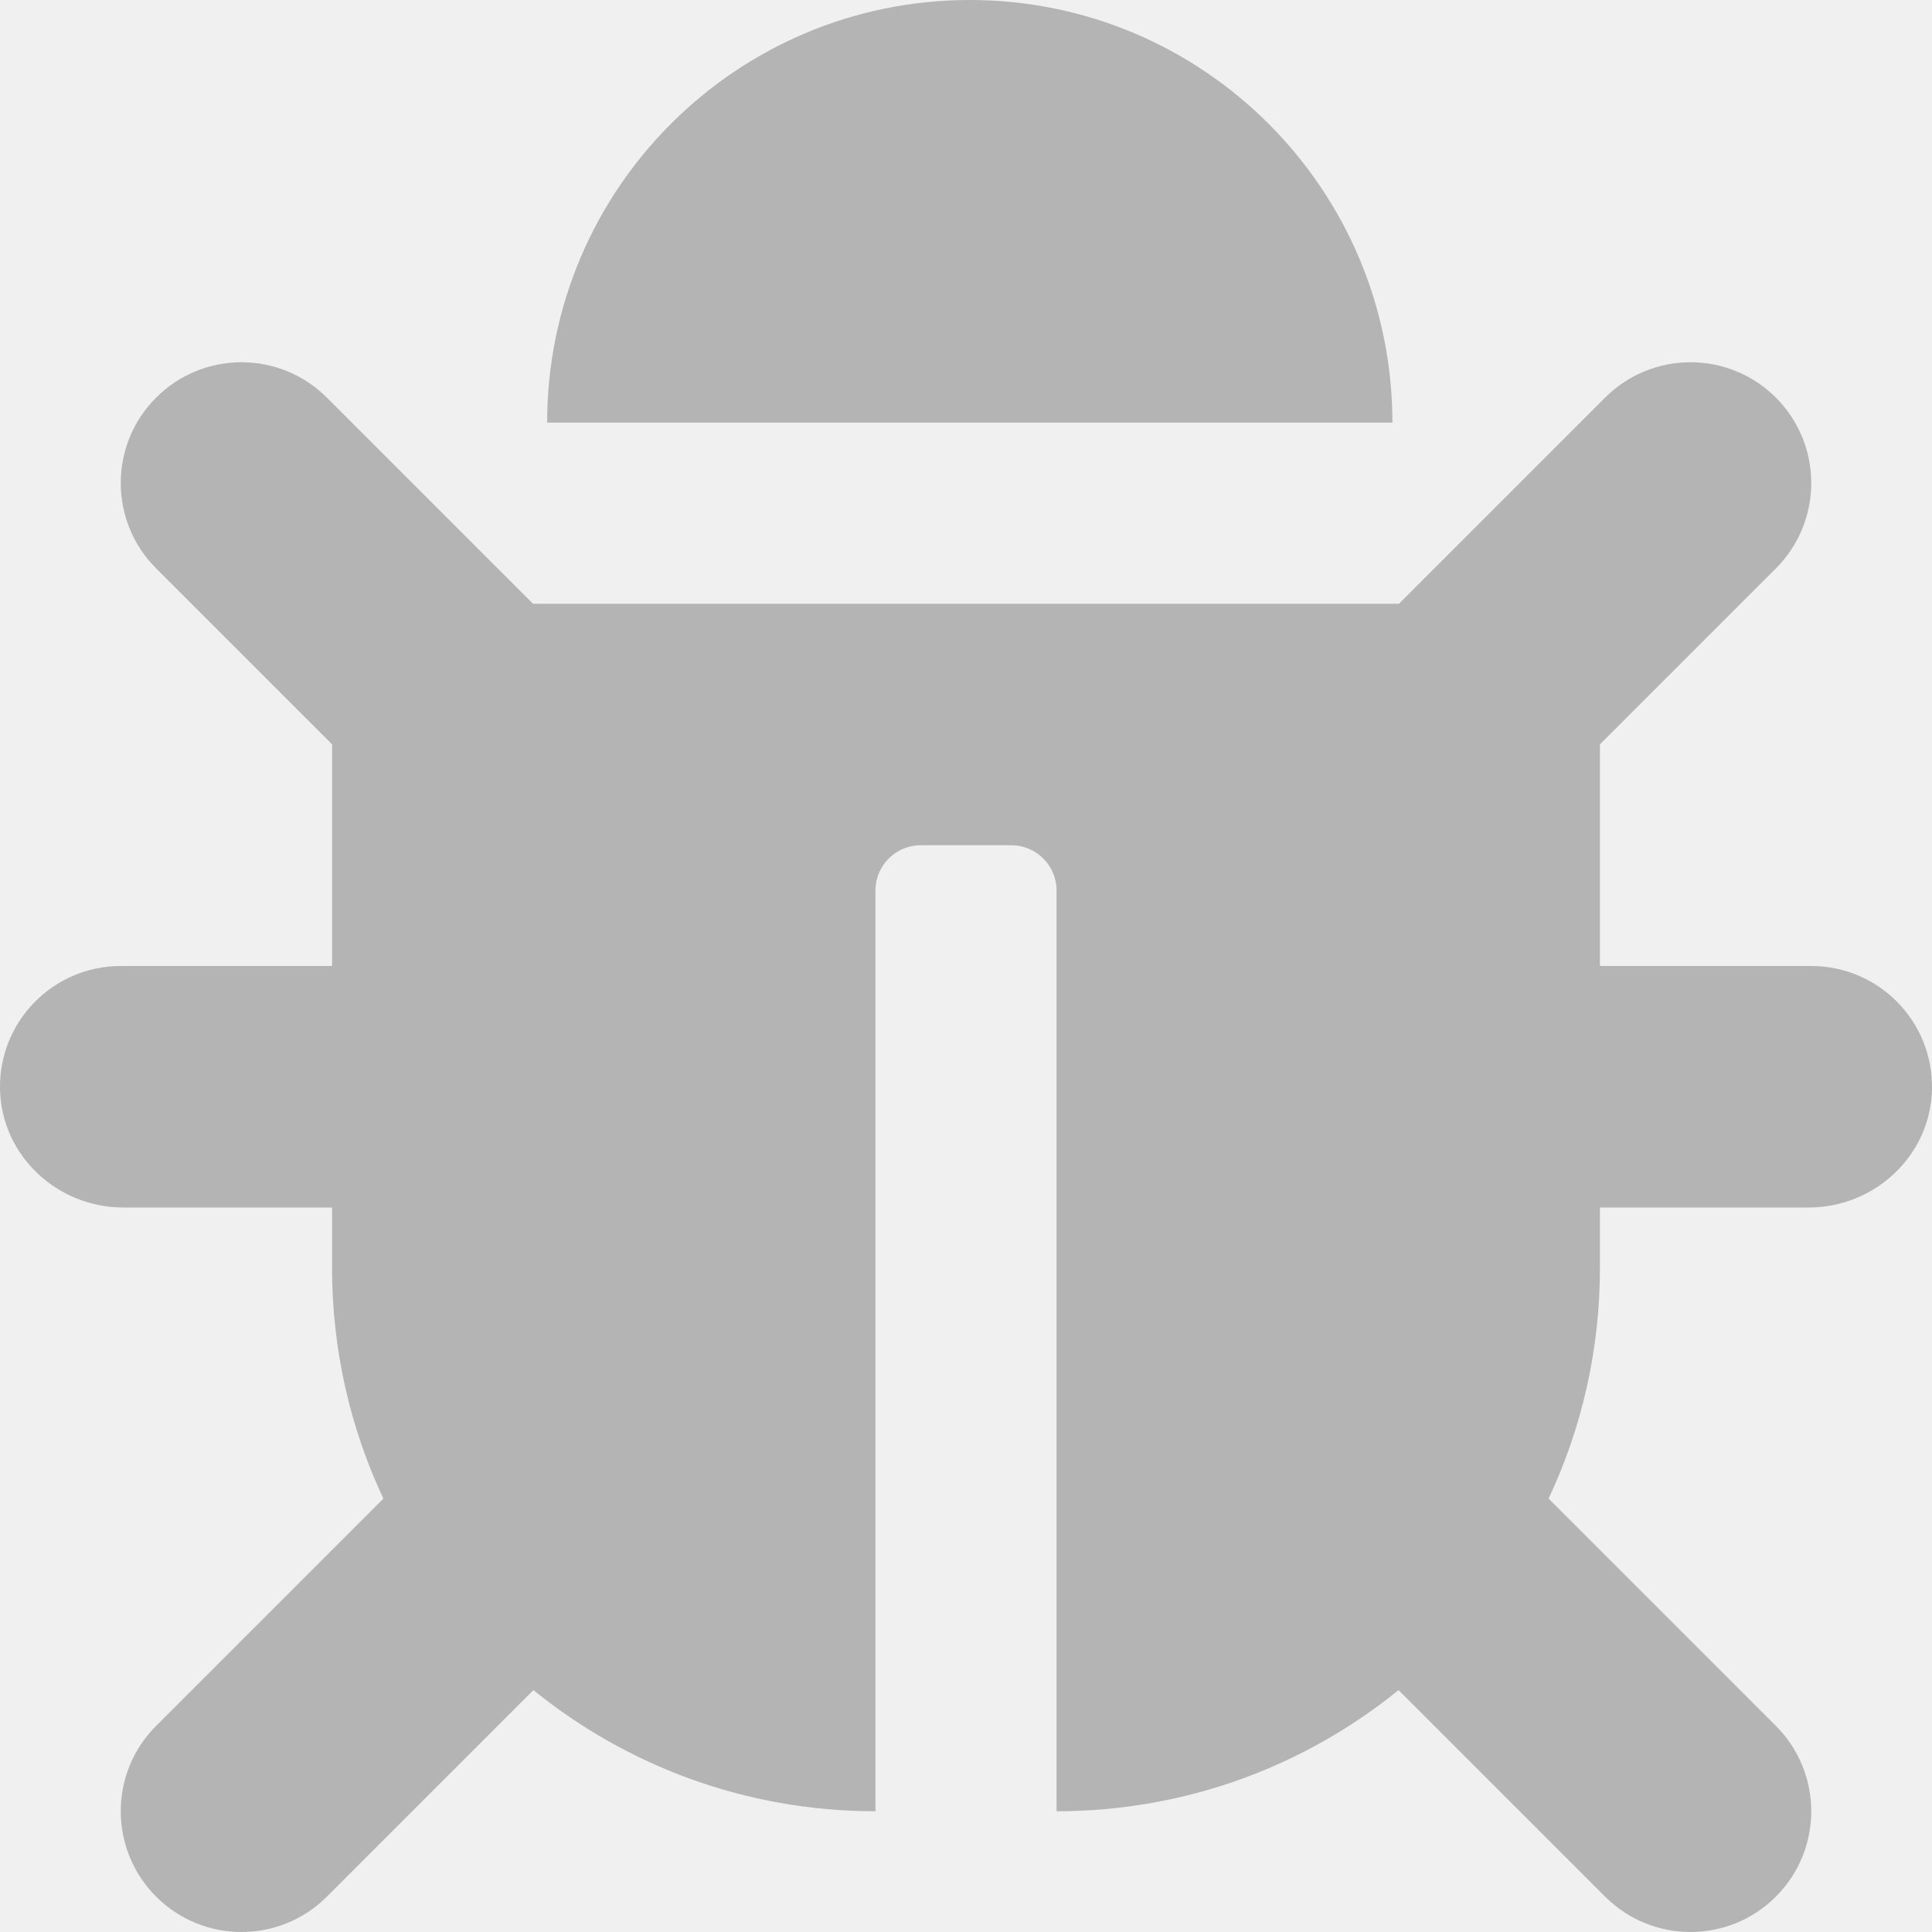
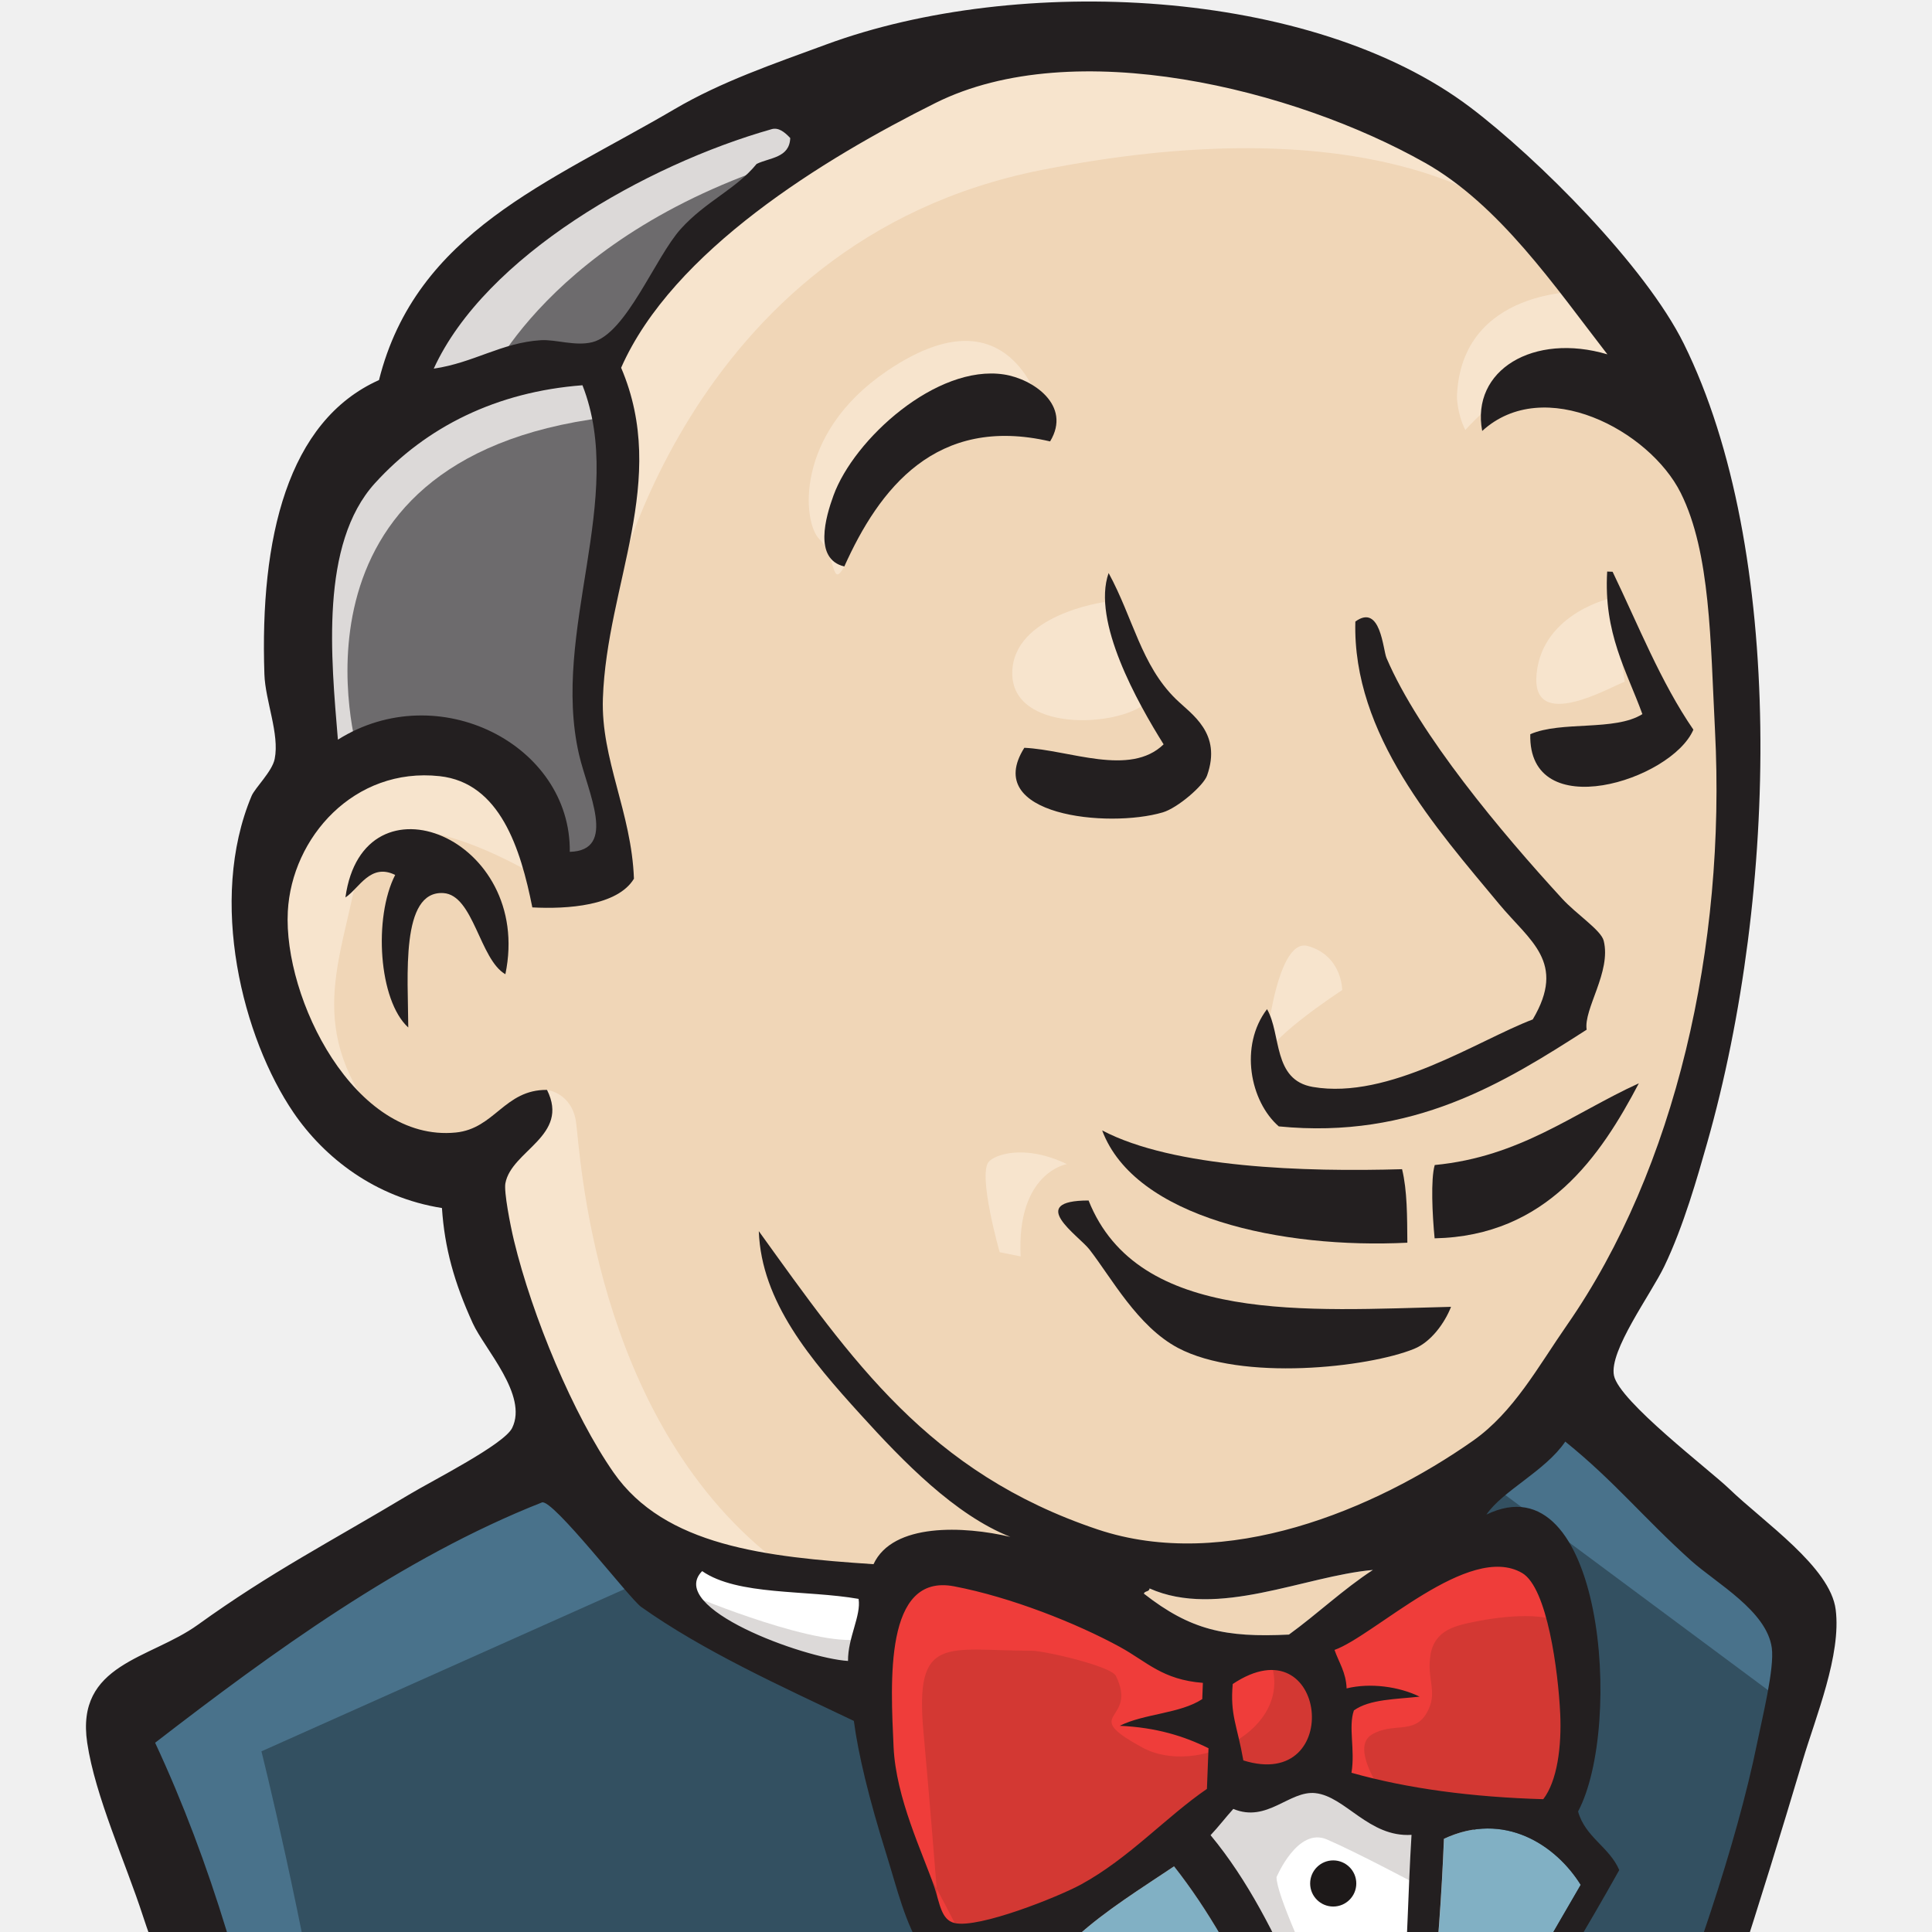
- <svg xmlns="http://www.w3.org/2000/svg" aria-hidden="true" focusable="false" data-prefix="fas" data-icon="bug" class="svg-inline--fa fa-bug fa-w-16" role="img" viewBox="0 0 512 512" version="1.1" id="svg826">
-   <defs id="defs830" />
-   <path fill="currentColor" d="M511.988 288.9c-.478 17.43-15.217 31.1-32.653 31.1H424v16c0 21.864-4.882 42.584-13.6 61.145l60.228 60.228c12.496 12.497 12.496 32.758 0 45.255-12.498 12.497-32.759 12.496-45.256 0l-54.736-54.736C345.886 467.965 314.351 480 280 480V236c0-6.627-5.373-12-12-12h-24c-6.627 0-12 5.373-12 12v244c-34.351 0-65.886-12.035-90.636-32.108l-54.736 54.736c-12.498 12.497-32.759 12.496-45.256 0-12.496-12.497-12.496-32.758 0-45.255l60.228-60.228C92.882 378.584 88 357.864 88 336v-16H32.666C15.23 320 .491 306.33.013 288.9-.484 270.816 14.028 256 32 256h56v-58.745l-46.628-46.628c-12.496-12.497-12.496-32.758 0-45.255 12.498-12.497 32.758-12.497 45.256 0L141.255 160h229.489l54.627-54.627c12.498-12.497 32.758-12.497 45.256 0 12.496 12.497 12.496 32.758 0 45.255L424 197.255V256h56c17.972 0 32.484 14.816 31.988 32.9zM257 0c-61.856 0-112 50.144-112 112h224C369 50.144 318.856 0 257 0z" id="path824" style="fill:#b4b4b4;fill-opacity:1" />
+ <svg xmlns="http://www.w3.org/2000/svg" version="1.1" viewBox="0 0 180 180" xml:space="preserve">
+   <g transform="matrix(1.25,0,0,-1.25,0,180)">
+     <path d="m107.96 30.661-12.506-1.876-16.883-1.876-10.943-0.312-10.629 0.312-8.129 2.502-7.191 7.816-5.628 15.945-1.25 3.439-7.503 2.501-4.377 7.191-3.126 10.317 3.44 9.067 8.128 2.814 6.566-3.127 3.127-6.878 3.752 0.626 1.25 1.563-1.25 7.191-0.313 9.067 1.876 12.505-0.073 7.143 5.701 9.114 10.005 7.191 17.508 7.503 19.383-2.814 16.883-12.193 7.817-12.505 5.002-9.067 1.25-22.51-3.752-19.384-6.878-17.195-6.566-9.067" fill="#f0d6b7" fill-rule="evenodd" />
+     <path d="m97.334-23.425-44.709-1.876v-7.503l3.752-26.262-1.876-2.189-31.264 10.63-2.189 3.752-3.126 35.328-7.19 21.26-1.564 5.002 25.011 17.195 7.817 3.127 6.878-8.441 5.94-5.315 6.879-2.188 3.126-0.938 3.752-16.257 2.814-3.439 7.191 2.501-5.003-9.693 27.2-12.818-3.438-1.876" fill="#335061" fill-rule="evenodd" />
+     <path d="m23.238 85.687 8.128 2.814 6.566-3.127 3.127-6.878 3.752 0.626 0.938 3.752-1.876 7.19 1.876 17.196-1.564 9.379 5.628 6.566 12.193 9.692-3.439 4.69-17.195-8.441-7.191-5.628-4.064-8.754-6.253-8.441-1.876-10.005 1.251-10.63" fill="#6d6b6d" fill-rule="evenodd" />
+     <path d="m36.055 115.07s4.69 11.567 23.448 17.195c18.759 5.628 0.938 4.065 0.938 4.065l-20.321-7.817-7.817-7.816-3.438-6.253 7.19 0.626" fill="#dcd9d8" fill-rule="evenodd" />
+     <path d="m26.676 87.875s-6.566 21.886 18.446 25.012l-0.938 3.752-17.195-4.065-5.003-16.257 1.251-10.63 3.438 2.188" fill="#dcd9d8" fill-rule="evenodd" />
+     <path d="m36.681 58.799 4.094 3.966s1.848-0.215 2.16-2.403c0.312-2.189 1.25-21.886 14.694-32.516 1.226-0.97-10.004 1.565-10.004 1.565l-10.005 15.631" fill="#f7e4cd" fill-rule="evenodd" />
+     <path d="m94.209 64.739s0.729 9.477 3.281 8.748c2.552-0.729 2.552-3.281 2.552-3.281s-6.198-4.01-5.833-5.467" fill="#f7e4cd" fill-rule="evenodd" />
+     <path d="m120.16 99.442s-5.153-1.088-5.628-5.628c-0.475-4.54 5.628-0.938 6.566-0.626" fill="#f7e4cd" />
+     <path d="m82.327 99.129s-6.879-0.938-6.879-5.314c0-4.377 7.817-4.065 10.005-2.189" fill="#f7e4cd" />
+     <path d="m39.807 78.808s-11.881 7.191-13.131 0.312c-1.25-6.878-4.065-11.881 1.876-19.071l-4.064 1.25-3.752 9.692-1.25 9.379 7.19 7.504 8.129-0.626 4.69-3.752 0.313-4.69" fill="#f7e4cd" fill-rule="evenodd" />
+     <path d="m45.435 98.504s5.315 27.512 32.203 32.827c22.136 4.375 33.765-0.938 38.142-5.94 0 0-19.696 23.447-38.455 16.257-18.759-7.191-32.514-20.322-32.202-28.762 0.532-14.377 0.313-14.382 0.313-14.382" fill="#f7e4cd" fill-rule="evenodd" />
+     <path d="m117.97 122.27s-9.066 0.312-9.379-7.817c0 0-9.4e-4 -1.25 0.625-2.501 0 0 7.192 8.129 11.568 3.752" fill="#f7e4cd" fill-rule="evenodd" />
+     <path d="m78.268 111.1s-1.561 12.477-12.199 5.223c-6.878-4.69-6.252-11.255-5.002-12.505 1.25-1.251 0.91-3.769 1.862-2.041 0.951 1.729 0.638 7.356 4.078 8.919 3.439 1.563 9.077 3.31 11.261 0.404" fill="#f7e4cd" fill-rule="evenodd" />
+     <path d="m48.874 26.597-29.388-13.131s12.193-48.46 5.94-63.467l-4.377 1.563-0.313 18.446-8.128 35.015-3.44 9.693 30.638 20.633 9.067-8.753" fill="#49728b" fill-rule="evenodd" />
+     <path d="m51.896-0.206 4.169-5.087v-18.759h-5.003s-0.625 13.131-0.625 14.695c0 1.563 0.625 7.191 0.625 7.191" fill="#49728b" fill-rule="evenodd" />
+     <path d="m52-26.866-14.069-0.625 4.065-2.814 10.004-1.563" fill="#49728b" fill-rule="evenodd" />
+     <path d="m100.15-23.739 11.567 0.313 2.814-28.764-11.881-1.563-2.501 30.014" fill="#335061" fill-rule="evenodd" />
+     <path d="m103.27-23.739 17.508 0.938s7.19 18.133 7.19 19.071c0 0.938 6.253 26.262 6.253 26.262l-14.069 14.694-2.814 2.502-7.503-7.503v-29.076l-6.566-26.887" fill="#335061" fill-rule="evenodd" />
+     <path d="m111.09-21.55-10.942-2.188 1.563-8.755c4.064-1.876 10.943 3.127 10.943 3.127" fill="#49728b" fill-rule="evenodd" />
+     <path d="m111.4 33.162 21.885-16.257 0.626 7.503-16.57 15.319-5.94-6.566" fill="#49728b" fill-rule="evenodd" />
+     <path d="m62.85-85.332-6.473 26.266-3.219 19.38-0.532 14.385 29.296 1.56 18.226 3e-3 -1.657-32.83 2.814-25.324-0.312-4.69-23.76-1.876-14.382 3.126" fill="#fff" fill-rule="evenodd" />
+     <path d="m96.083-23.426s-1.563-32.515 3.127-55.65c0 0-9.379-5.941-23.136-7.503l26.262 0.938 3.126 1.876-3.752 51.273-0.938 10.944" fill="#dcd9d8" fill-rule="evenodd" />
+     <path d="m115.06-49.691 12.193 3.439 23.135 1.25 3.439 10.629-6.253 18.446-7.19 0.938-10.005-3.126-9.599-4.687-5.096 0.935-3.971-1.56" fill="#fff" fill-rule="evenodd" />
+     <path d="m114.84-43.435s8.128 3.751 9.379 3.438l-3.438 17.196 4.064 1.563s2.814-16.257 2.814-18.133c0 0 17.507-0.938 19.071-0.938 0 0 3.752 7.191 2.814 14.694l3.439-10.005 0.312-5.628-5.002-7.503-5.628-1.25-9.379 0.313-3.126 4.064-10.943-1.563-3.439-1.251" fill="#dcd9d8" fill-rule="evenodd" />
+     <path d="m102.56-21.241-6.878 17.508-7.191 10.317s1.563 4.377 3.752 4.377h7.191l6.878-2.502-0.625-11.568-3.127-18.134" fill="#fff" />
+     <path d="m103.9-15.297s-8.755 16.882-8.755 19.383c0 0 1.563 3.752 3.752 2.814 2.189-0.938 6.879-3.438 6.879-3.438v5.94l-10.63 2.189-7.19-0.938 12.193-28.763 2.501-0.313" fill="#dcd9d8" fill-rule="evenodd" />
+     <path d="m65.664 25.968-8.661 0.942-8.129 2.502v-2.814l3.972-4.38 12.506-5.628" fill="#fff" />
+     <path d="m51.689 25.031s9.693-4.065 12.819-3.127l0.311-3.748-8.752 1.872-5.315 3.752 0.938 1.251" fill="#dcd9d8" fill-rule="evenodd" />
+     <path d="m115.03 9.897c-5.305 0.156-10.098 0.786-14.294 1.97 0.285 1.72-0.249 3.408 0.18 4.647 1.17 0.842 3.13 0.829 4.898 1.027-1.529 0.751-3.677 1.049-5.441 0.614-0.041 1.194-0.577 1.934-0.901 2.868 2.983 1.065 10.024 8.044 13.984 5.733 1.887-1.099 2.689-7.378 2.835-10.431 0.122-2.532-0.23-5.087-1.262-6.429" fill="#d33833" fill-rule="evenodd" />
+     <path d="m115.03 9.897c-5.305 0.156-10.098 0.786-14.294 1.97 0.285 1.72-0.249 3.408 0.18 4.647 1.17 0.842 3.13 0.829 4.898 1.027-1.529 0.751-3.677 1.049-5.441 0.614-0.041 1.194-0.577 1.934-0.901 2.868 2.983 1.065 10.024 8.044 13.984 5.733 1.887-1.099 2.689-7.378 2.835-10.431 0.122-2.532-0.23-5.087-1.262-6.429z" fill="none" stroke="#d33833" stroke-width="2" />
+     <path d="m89.66 18.569c-0.014-0.401-0.031-0.806-0.047-1.211-1.656-1.088-4.33-1.075-6.148-1.989 2.68-0.117 4.789-0.763 6.614-1.672-0.04-1.011-0.079-2.021-0.118-3.032-3.036-2.078-5.809-5.174-9.384-7.123-1.69-0.922-7.622-3.294-9.42-2.875-1.017 0.236-1.109 1.499-1.516 2.689-0.866 2.548-2.861 6.605-3.035 10.441-0.222 4.845-0.711 12.966 4.511 11.968 4.213-0.804 9.112-2.744 12.374-4.526 1.993-1.09 3.146-2.437 6.17-2.669" fill="#d33833" fill-rule="evenodd" />
+     <path d="m89.66 18.569c-0.014-0.401-0.031-0.806-0.047-1.211-1.656-1.088-4.33-1.075-6.148-1.989 2.68-0.117 4.789-0.763 6.614-1.672-0.04-1.011-0.079-2.021-0.118-3.032-3.036-2.078-5.809-5.174-9.384-7.123-1.69-0.922-7.622-3.294-9.42-2.875-1.017 0.236-1.109 1.499-1.516 2.689-0.866 2.548-2.861 6.605-3.035 10.441-0.222 4.845-0.711 12.966 4.511 11.968 4.213-0.804 9.112-2.744 12.374-4.526 1.993-1.09 3.146-2.437 6.17-2.669z" fill="none" stroke="#d33833" stroke-width="2" />
+     <path d="m92.675 12.788c-0.463 2.639-0.999 3.393-0.792 5.695 7.039 4.693 8.361-8.062 0.792-5.695" fill="#d33833" fill-rule="evenodd" />
+     <path d="m92.675 12.788c-0.463 2.639-0.999 3.393-0.792 5.695 7.039 4.693 8.361-8.062 0.792-5.695z" fill="none" stroke="#d33833" stroke-width="2" />
+     <path d="m102.87 10.649s-2.189 3.127-0.626 4.065c1.563 0.938 3.127-9.38e-4 4.065 1.563s0 2.502 0.312 4.377 1.877 2.189 3.439 2.502c1.563 0.312 5.941 0.938 6.566-0.626l-1.876 5.628-3.752 1.25-11.881-6.878-0.626-3.439v-6.878" fill="#ef3d3a" fill-rule="evenodd" />
+     <path d="m70.041 0.331c-0.376 4.879-0.773 9.752-1.215 14.626-0.662 7.278 1.748 6.008 8.057 6.008 0.964 0 5.933-1.149 6.289-1.876 1.705-3.482-2.851-2.709 1.964-5.335 4.065-2.216 11.246 1.346 9.603 6.273-0.919 1.095-4.789 0.341-6.176 1.061-2.442 1.266-4.885 2.532-7.327 3.799-3.107 1.612-10.29 3.963-13.603 1.71-8.395-5.709 0.53-19.974 3.525-25.93" fill="#ef3d3a" fill-rule="evenodd" />
+     <path d="m78.268 111.1c-8.521 1.985-12.755-3.566-15.338-9.323-2.306 0.559-1.389 3.695-0.806 5.294 1.525 4.194 7.672 9.778 12.694 9.021 2.161-0.325 5.086-2.302 3.45-4.992" fill="#231f20" fill-rule="evenodd" />
+     <path d="m119.79 101.4c0.134-6e-3 0.27-0.01 0.404-0.016 1.926-4 3.592-8.238 6.021-11.769-1.627-3.79-12.322-7.144-12.157-0.339 2.313 1.011 6.306 0.206 8.356 1.498-1.185 3.254-2.896 6.023-2.624 10.626" fill="#231f20" fill-rule="evenodd" />
+     <path d="m82.63 101.29c1.827-3.349 2.422-6.868 5.019-9.4 1.17-1.14 3.444-2.529 2.317-5.698-0.264-0.748-2.189-2.414-3.301-2.742-4.06-1.199-13.521-0.248-10.317 4.814 3.358-0.157 7.871-2.181 10.381 0.257-1.927 3.081-5.364 9.177-4.099 12.768" fill="#231f20" fill-rule="evenodd" />
+     <path d="m118.26 67.253c-6.113-3.927-12.93-8.197-22.947-7.207-2.14 1.861-2.956 6.002-0.877 8.737 1.082-1.861 0.402-5.283 3.419-5.798 5.684-0.973 12.299 3.477 16.387 5.032 2.535 4.274-0.219 5.846-2.502 8.597-4.676 5.636-10.947 12.622-10.72 21.059 1.89 1.37 2.053-2.092 2.324-2.722 2.441-5.714 8.586-13.021 13.07-17.912 1.101-1.204 2.914-2.36 3.116-3.156 0.582-2.316-1.513-5.09-1.27-6.63" fill="#231f20" fill-rule="evenodd" />
+     <path d="m37.668 71.387c-1.916 1.094-2.372 5.911-4.622 6.048-3.215 0.195-2.629-6.249-2.616-10.018-2.213 2.009-2.602 8.195-0.976 11.371-1.853 0.91-2.68-1.004-3.708-1.678 1.321 9.595 14.036 4.45 11.922-5.723" fill="#231f20" fill-rule="evenodd" />
+     <path d="m122.15 63.257c-2.846-5.417-6.871-11.382-15.222-11.555-0.17 1.749-0.3 4.411 9e-3 5.464 6.383 0.613 10.325 3.862 15.212 6.091" fill="#231f20" fill-rule="evenodd" />
+     <path d="m82.149 59.745c5.326-2.801 15.114-3.102 22.353-2.89 0.388-1.586 0.379-3.545 0.394-5.479-9.305-0.464-20.307 1.838-22.747 8.369" fill="#231f20" fill-rule="evenodd" />
+     <path d="m81.136 54.523c3.683-9.247 16.341-8.182 27.016-7.927-0.47-1.2-1.488-2.619-2.755-3.132-3.421-1.392-12.855-2.448-17.604 0.074-3.012 1.601-4.947 5.219-6.597 7.339-0.797 1.024-4.765 3.64-0.06 3.646" fill="#231f20" fill-rule="evenodd" />
+     <path d="m117.82 3.516c-4.322-7.402-8.457-15.005-13.585-21.534 2.15 6.321 3.07 16.9 3.394 24.965 4.497 2.105 8.348-0.474 10.191-3.431" fill="#81b0c4" fill-rule="evenodd" />
+     <path d="m141.07-23.089c-4.839-0.969-8.239-5.671-12.959-5.37 2.594 3.657 7.14 5.199 12.959 5.37" fill="#231f20" fill-rule="evenodd" />
+     <path d="m143.21-30.661c-3.944-0.417-8.576-1.055-12.577-0.726 1.894 2.893 9.19 1.895 12.577 0.726" fill="#231f20" fill-rule="evenodd" />
+     <path d="m144.58-37.19c-4.433-0.096-9.942-0.008-14.155 0.346 2.492 2.677 11.28 0.993 14.155-0.346" fill="#231f20" fill-rule="evenodd" />
+     <path d="m109.48-55.057c0.636-5.567 2.843-11.207 2.566-17.304-2.451-0.827-3.859-1.549-7.142-1.545-0.232 5.181-0.925 13.102-0.718 18.041 1.615-0.107 3.997 1.154 5.294 0.808" fill="#dcd9d8" fill-rule="evenodd" />
+     <path d="m102.33 26.985c-2.226-1.453-4.121-3.267-6.259-4.818-4.74-0.234-7.327 0.328-10.81 3.05 0.057 0.219 0.407 0.121 0.42 0.389 5.074-2.261 11.524 0.921 16.648 1.379" fill="#f0d6b7" fill-rule="evenodd" />
+     <path d="m75.694-7.603c1.394 6.041 6.857 9.17 11.817 12.497 5.12-6.498 8.234-14.855 11.663-22.919-8.102 2.442-16.38 6.405-23.481 10.422" fill="#81b0c4" fill-rule="evenodd" />
+     <path d="m104.18-55.865c-0.207-4.939 0.486-12.86 0.718-18.041 3.284-0.004 4.691 0.718 7.142 1.545 0.277 6.096-1.93 11.737-2.566 17.304-1.297 0.346-3.679-0.914-5.294-0.808zm-51.13 28.09c2.165-19.906 5.301-36.639 11.054-54.266 12.766-3.876 28.157-4.214 39.441-0.716-2.072 9.949-1.167 22.061-2.378 32.677-0.913 7.98-0.447 16.009-1.699 24.15-13.673 2.845-33 0.665-46.418-1.845zm49.651 1.72c-0.115-8.549 0.383-16.982 1.036-25.542 3.283 0.493 5.51 0.822 8.56 1.49-0.99 8.241-0.869 17.513-2.886 24.803-2.332-0.022-4.385 0.027-6.71-0.751zm16.653 1.378c-1.558 0.357-3.372 0.014-4.86-0.015 0.7-6.969 2.397-14.659 2.995-21.974 2.342-0.073 3.593 1.032 5.52 1.403 0.103 6.421-0.561 15.268-3.654 20.586zm25.215-23.038c4.882 1.185 7.952 7.165 6.586 13.305-0.916 4.127-2.548 11.898-4.295 14.538-1.291 1.953-4.79 4.509-7.584 2.72-4.545-2.91-12.552-3.755-15.867-7.278 1.662-5.534 2.178-13.135 2.864-20.146 5.678-0.354 12.665 1.563 17.387-0.471-3.297-1.068-7.575-1.076-10.423-2.633 2.328-1.124 7.778-0.897 11.332-0.034zm-45.399 29.689c-3.429 8.064-6.543 16.421-11.663 22.919-4.961-3.327-10.423-6.456-11.817-12.497 7.101-4.017 15.379-7.98 23.481-10.422zm8.453 24.972c-0.325-8.065-1.245-18.644-3.394-24.965 5.128 6.529 9.263 14.132 13.585 21.534-1.842 2.957-5.693 5.535-10.191 3.431zm-9.582 3.405c-1.942 0.209-3.591-2.233-6.117-1.177-0.579-0.64-1.105-1.333-1.695-1.958 5.579-6.723 8.114-16.262 12.423-24.163 2.312 7.59 2.046 15.904 2.555 24.188-3.177-0.202-4.939 2.873-7.166 3.109zm-6.161 8.132c-0.207-2.303 0.328-3.056 0.792-5.695 7.569-2.366 6.247 10.388-0.792 5.695zm-8.393 2.756c-3.261 1.782-8.161 3.723-12.374 4.526-5.222 0.999-4.732-7.123-4.511-11.968 0.174-3.836 2.169-7.893 3.035-10.441 0.407-1.19 0.498-2.453 1.516-2.689 1.798-0.419 7.73 1.953 9.42 2.875 3.575 1.949 6.348 5.044 9.384 7.123 0.039 1.011 0.078 2.021 0.118 3.032-1.825 0.91-3.935 1.555-6.614 1.672 1.818 0.914 4.492 0.901 6.148 1.989 0.016 0.405 0.033 0.809 0.047 1.211-3.024 0.233-4.177 1.579-6.17 2.669zm-31.152 5.659c-2.707-2.748 7.592-6.494 10.871-6.696-0.018 1.739 0.991 3.378 0.788 4.626-3.895 0.684-9.013 0.233-11.659 2.07zm33.345-1.291c-0.013-0.268-0.363-0.171-0.42-0.389 3.482-2.722 6.069-3.285 10.81-3.05 2.138 1.551 4.033 3.365 6.259 4.818-5.124-0.458-11.574-3.64-16.648-1.379zm30.606-9.281c-0.146 3.053-0.948 9.331-2.835 10.431-3.961 2.312-11.002-4.668-13.984-5.733 0.325-0.934 0.86-1.674 0.901-2.868 1.764 0.434 3.912 0.137 5.441-0.614-1.768-0.198-3.728-0.185-4.898-1.027-0.429-1.239 0.105-2.927-0.18-4.647 4.196-1.184 8.989-1.814 14.294-1.97 1.032 1.341 1.383 3.896 1.262 6.429zm-68.508 7.913c-0.85 0.606-6.6 8.088-7.388 7.777-10.405-4.103-20.134-11.199-28.828-17.91 8.289-17.787 11.635-39.579 12.227-60.582 9.496-4.441 17.836-10.844 30.722-11.512-1.491 10.55-2.852 19.962-3.699 29.895-3.238 1.365-7.883-0.062-10.913 0.423-0.026 3.651 4.627 1.599 5.015 4.054 0.292 1.857-2.56 1.998-1.631 4.922 2.369-0.861 3.612-2.763 6.139-3.477 2.308 5.05-0.032 13.985 0.3 18.205 0.063 0.792 0.396 4.39 2.171 3.759 1.571-0.559-0.09-9.569 0.082-13.563 0.157-3.68-0.444-7.242 1.046-9.552 12.451 1.695 25.104 2.79 38.576 3.16-2.964 1.272-6.485 2.475-10.345 4.651-2.093 1.18-8.689 3.635-9.293 5.622-0.964 3.167 2.528 4.854 3.125 7.57-6.285-3.428-7.511 3.286-8.998 8.042-1.347 4.308-2.114 7.526-2.445 10.01-5.414 2.581-11.203 5.195-15.863 8.505zm63.009 6.872c8.669 4.204 10.232-15.711 6.834-22.127 0.525-1.913 2.332-2.646 3.069-4.366-4.838-8.666-10.211-16.756-15.148-25.32 3.672 2.286 8.917 0.409 13.238 2.12 1.579 0.625 2.723 4.24 3.919 7.133 3.289 7.958 6.743 17.991 8.279 25.586 0.347 1.73 1.292 5.501 1.081 7.041-0.378 2.757-4.119 4.802-6.022 6.507-3.506 3.15-5.714 5.921-9.371 8.866-1.483-2.189-4.665-3.66-5.878-5.44zm-82.836 76.88c-4.131-4.545-3.266-13.062-2.766-19.121 7.467 4.697 17.377-0.371 17.284-8.361 3.565 0.095 1.332 4.452 0.687 7.26-2.107 9.169 3.55 19.131 0.257 27.516-6.395-0.485-11.649-3.097-15.461-7.294zm29.558 26.38c-9.352-2.651-21.337-9.446-25.18-17.847 2.976 0.432 5.041 1.933 7.977 2.119 1.109 0.072 2.563-0.465 3.838-0.148 2.541 0.63 4.685 6.327 6.602 8.447 1.869 2.07 4.114 2.954 5.651 4.842 0.987 0.476 2.447 0.444 2.503 1.927-0.428 0.458-0.879 0.807-1.391 0.661zm48.681-2.493c-9.707 5.477-26.136 9.596-36.462 4.449-8.331-4.154-19.593-11.027-23.433-19.737 3.587-8.405-1.062-16.106-1.359-24.639-0.158-4.54 2.138-8.504 2.314-13.447-1.227-2.025-4.977-2.275-7.573-2.136-0.874 4.373-2.403 9.287-6.906 9.781-6.371 0.697-11.03-4.576-11.319-10.086-0.343-6.48 4.977-17.22 12.517-16.475 2.913 0.288 3.628 3.208 6.802 3.178 1.72-3.432-2.653-4.51-3.103-6.964-0.117-0.634 0.363-3.112 0.642-4.274 1.37-5.659 4.423-12.982 7.428-17.29 3.814-5.464 11.307-6.288 19.369-6.823 1.44 3.102 6.744 2.847 10.2 2.035-4.142 1.64-7.992 5.617-11.184 9.137-3.666 4.039-7.379 8.371-7.566 13.65 6.927-9.61 12.65-18.003 25.246-22.23 9.531-3.196 20.662 1.465 27.986 6.608 3.039 2.138 4.853 5.529 7.013 8.634 8.082 11.626 11.854 28.219 11.024 44.303-0.341 6.633-0.326 13.244-2.552 17.706-2.326 4.666-10.193 8.841-14.799 4.62-0.854 4.538 3.83 7.344 9.331 5.711-3.922 5.062-8.039 11.144-13.614 14.29zm18.084-149.66c7.585 3.771 21.757 10.149 26.512-0.014 1.755-3.746 3.814-10.079 4.723-13.946 1.284-5.456-1.392-16.923-7-18.754-4.953-1.617-10.733-1.518-16.699-0.32-0.703 0.584-1.485 1.603-2.032 2.665-4.26 0.165-8.249-0.229-11.614-1.98 0.319-3.151-1.812-3.656-3.81-4.305-1.481-5.872 2.963-13.541 1.899-18.896-0.759-3.815-5.452-4.405-8.902-5.118-0.113-2.12 0.151-3.889 0.386-5.683-0.789-2.906-4.327-4.561-7.679-4.966-11.029-1.326-27.775-1.922-38.384 1.893-2.96 7.261-5.292 16.093-7.758 24.384-10.346-1.105-18.715 4.464-26.603 8.113-2.731 1.266-6.51 1.964-7.53 4.138-0.989 2.105-0.584 6.139-0.83 9.95-0.625 9.733-1.16 19.121-3.73 29.086-1.154 4.472-3.166 8.418-4.569 12.727-1.297 3.994-3.563 8.929-4.154 12.911-0.876 5.902 4.682 6.231 8.236 8.788 5.494 3.955 9.806 6.143 15.756 9.712 1.762 1.057 7.077 3.733 7.681 4.965 1.202 2.443-2.063 5.888-2.935 7.804-1.381 3.029-2.1 5.601-2.298 8.589-4.991 0.789-8.775 3.759-11.06 7.109-3.781 5.543-6.402 15.798-3.131 23.599 0.257 0.614 1.536 1.822 1.725 2.766 0.372 1.858-0.701 4.329-0.767 6.305-0.344 10.139 1.716 18.875 8.541 21.932 2.771 11.038 12.688 14.709 22.032 20.195 3.493 2.05 7.343 3.361 11.319 4.824 14.264 5.25 36.15 4.261 47.988-4.692 5.02-3.797 13.044-11.813 15.914-17.617 7.58-15.323 7.042-40.931 1.74-59.571-0.713-2.502-1.746-6.181-3.19-9.187-1.006-2.099-4.134-6.299-3.755-8.152 0.391-1.916 7.132-7.035 8.577-8.428 2.603-2.511 7.548-5.843 7.948-9.012 0.431-3.372-1.486-7.985-2.456-11.238-3.245-10.858-6.412-20.895-10.091-30.576" fill="#231f20" fill-rule="evenodd" />
+     <path d="m73.674 57.38c0.411 0.548 2.674 1.38 5.839-0.144 0 0-3.752-0.626-3.44-6.881l-1.563 0.313s-1.616 5.672-0.836 6.712" fill="#f7e4cd" fill-rule="evenodd" />
+     <path d="m101.09 3.617c0-0.949-0.77-1.719-1.72-1.719-0.949 0-1.719 0.77-1.719 1.719 0 0.949 0.77 1.72 1.719 1.72 0.95 0 1.72-0.771 1.72-1.72" fill="#1d1919" fill-rule="evenodd" />
+     <path d="m102.81-4.355c0-0.949-0.77-1.719-1.72-1.719-0.949 0-1.719 0.77-1.719 1.719 0 0.949 0.77 1.72 1.719 1.72 0.95 0 1.72-0.771 1.72-1.72" fill="#1d1919" fill-rule="evenodd" />
+   </g>
</svg>
